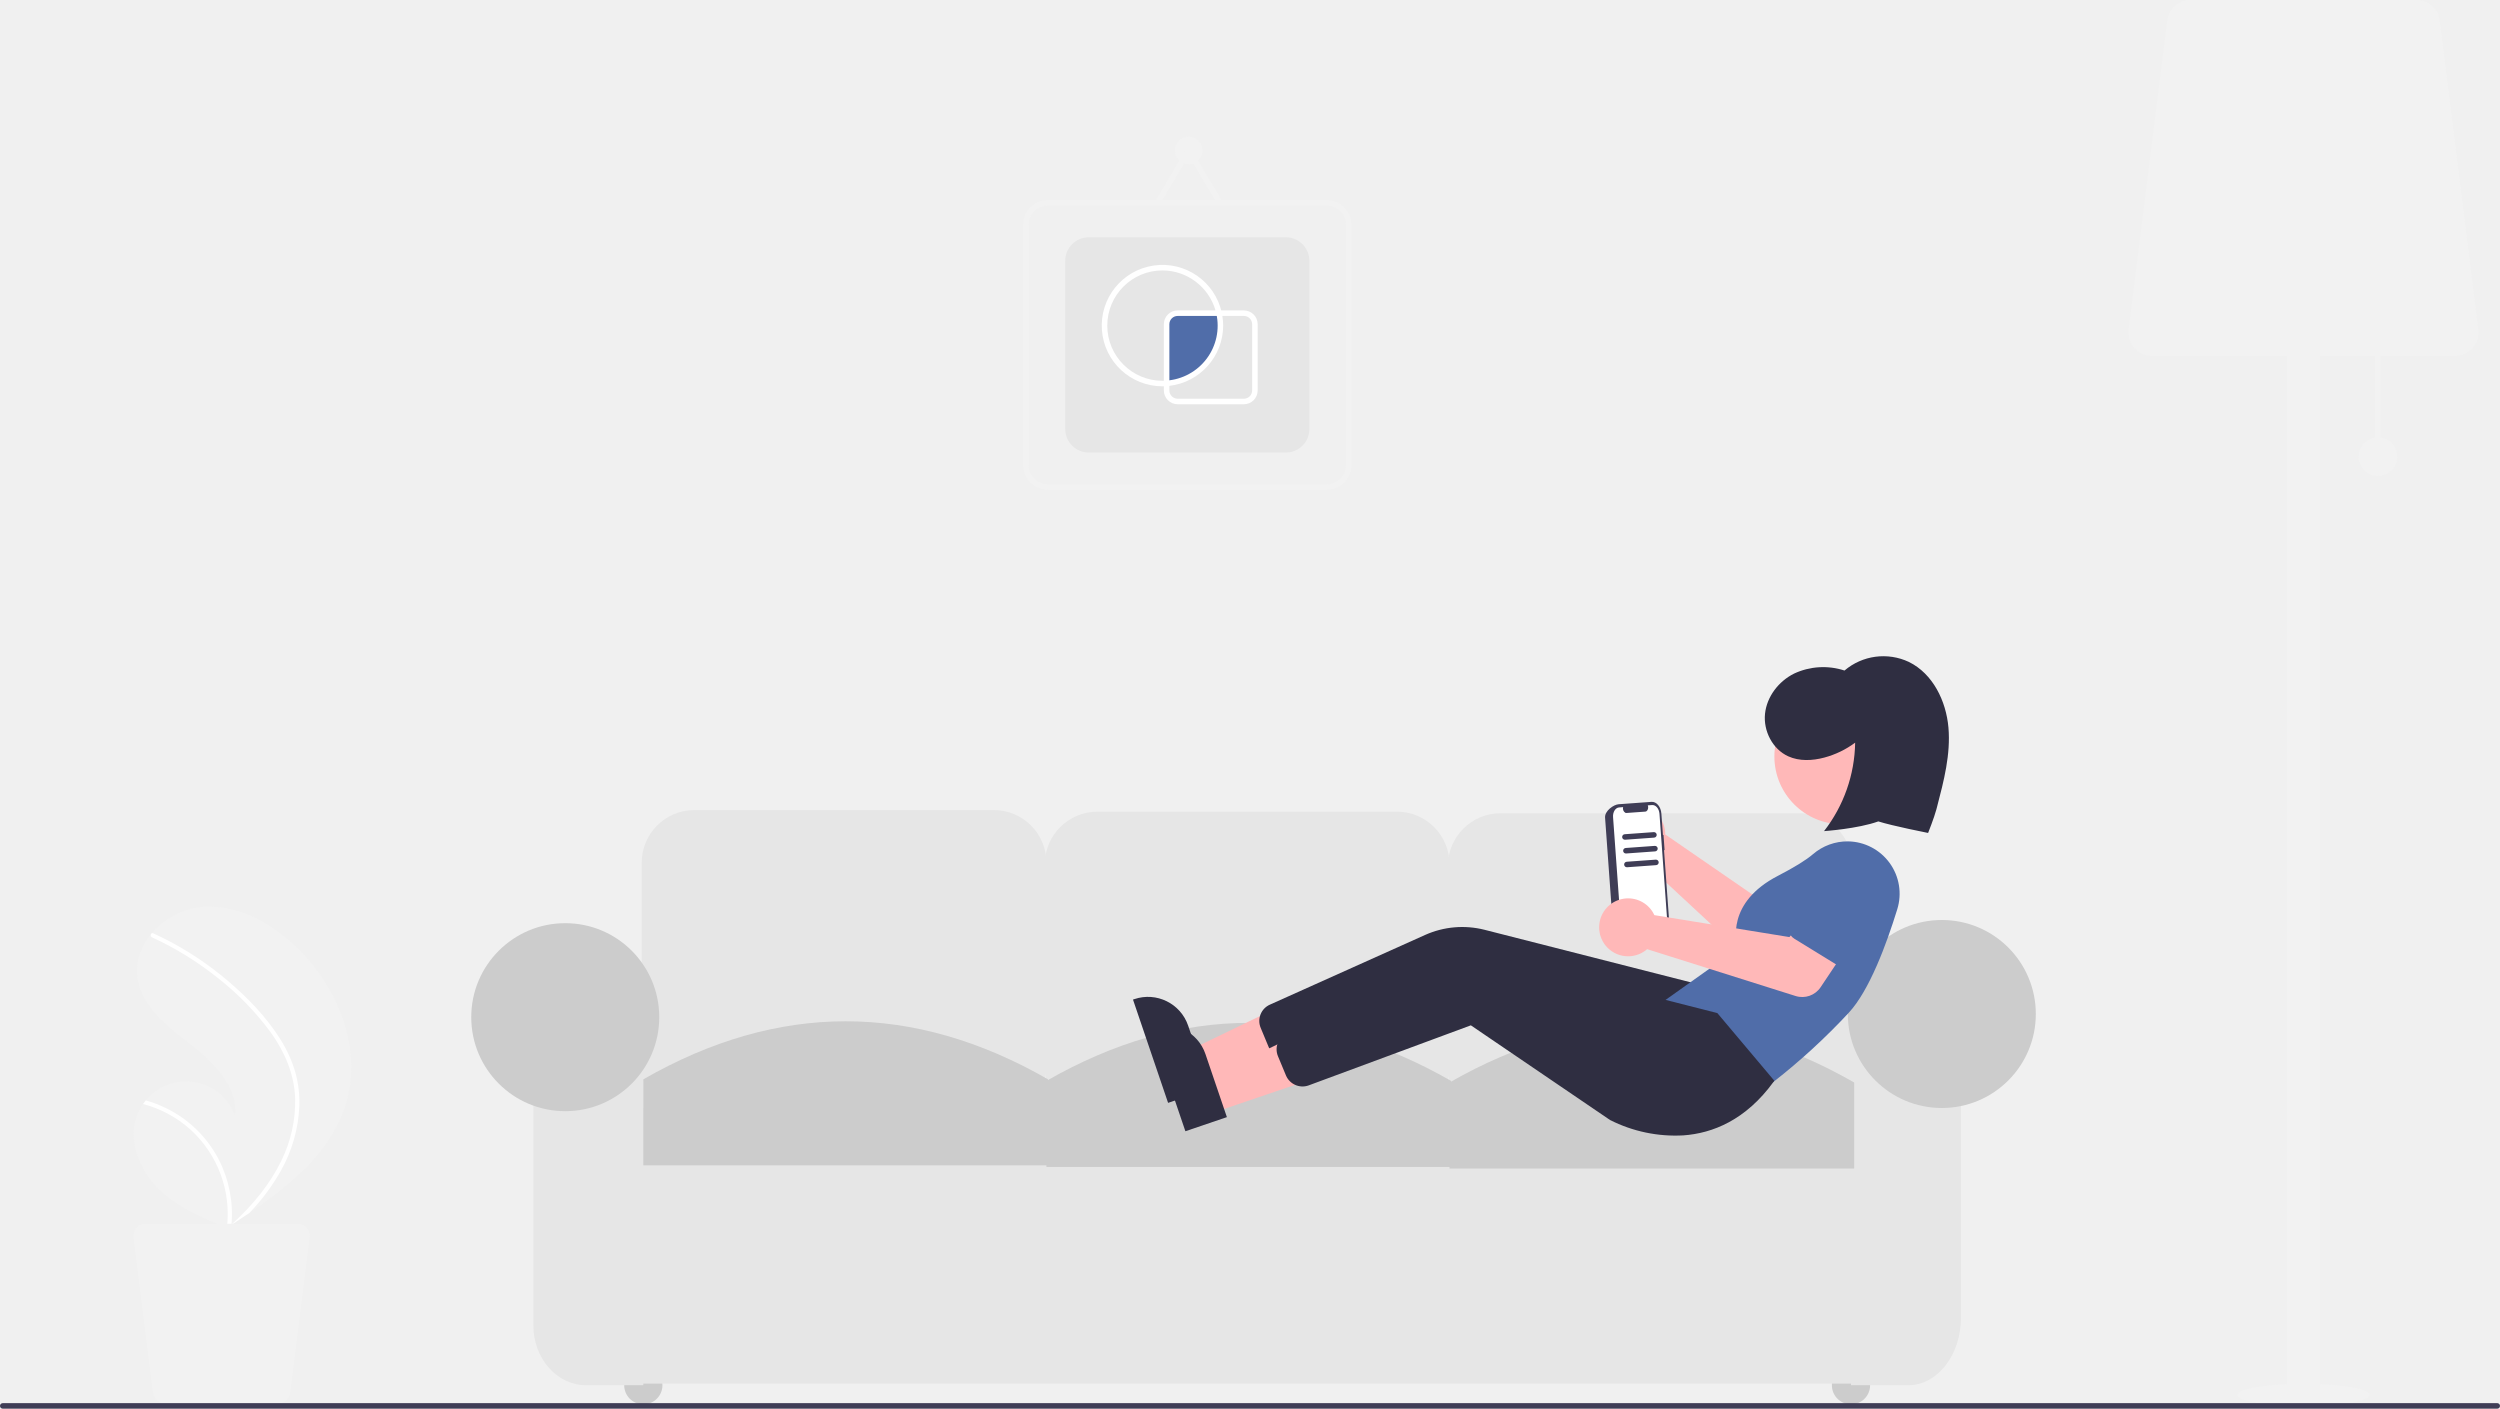
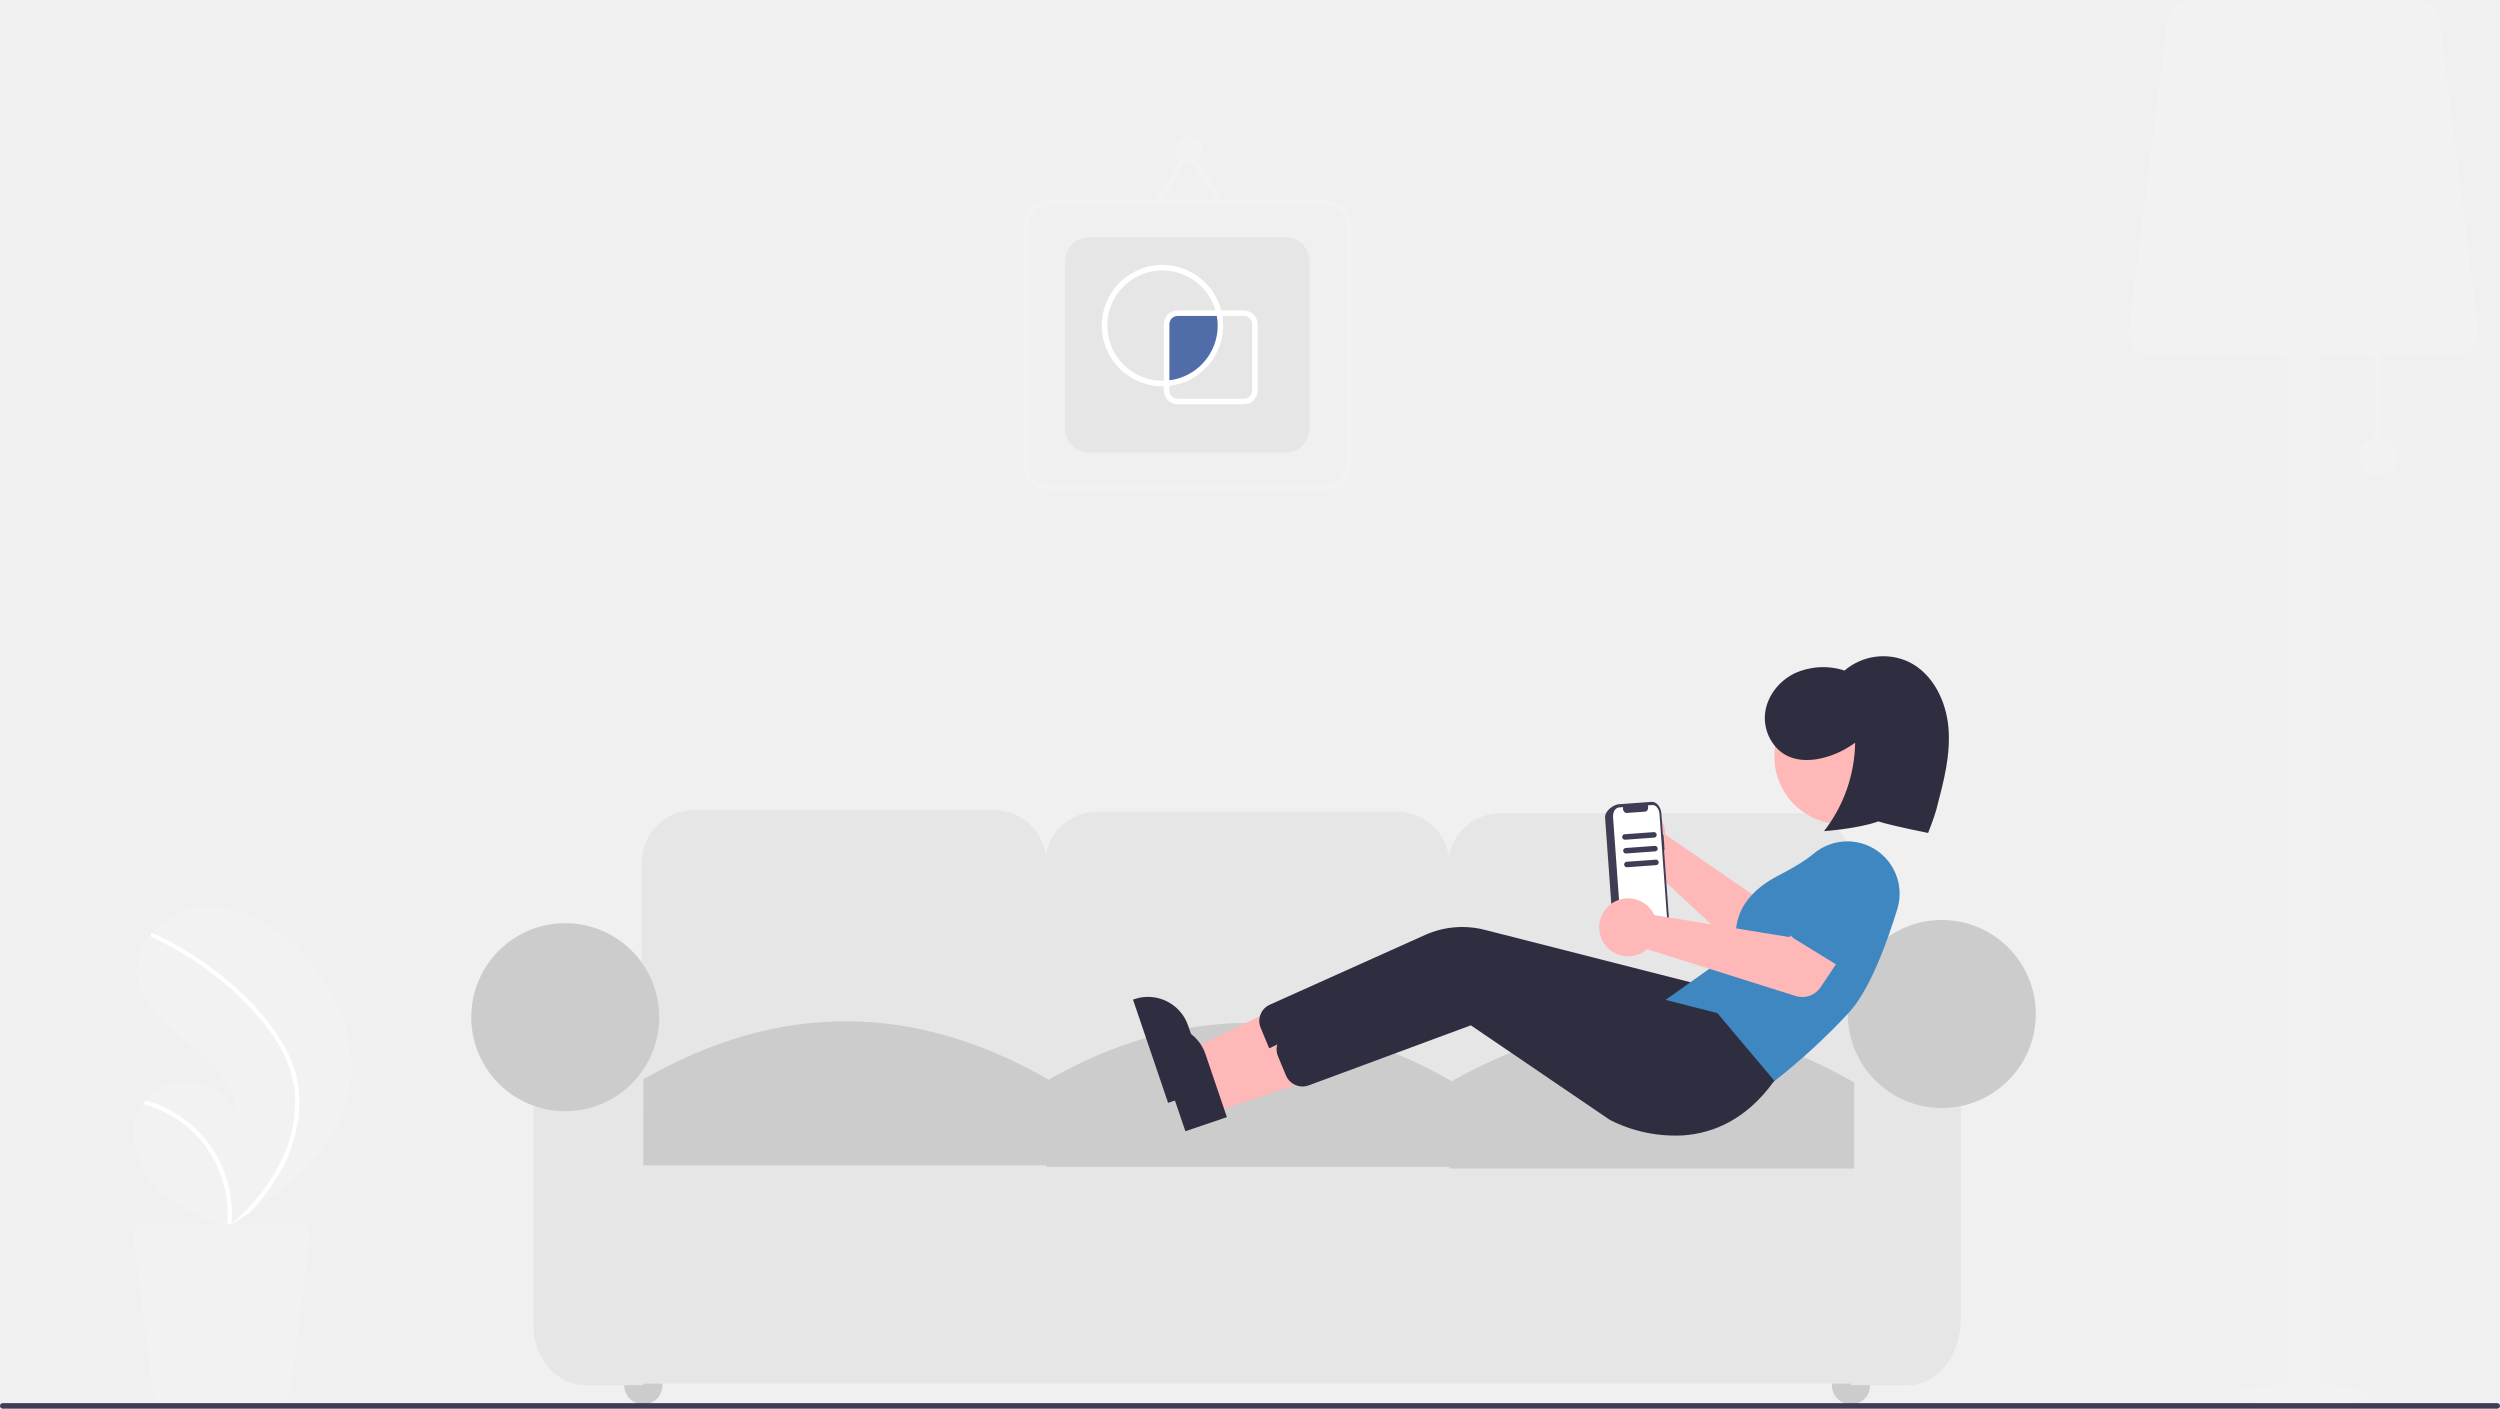
<svg xmlns="http://www.w3.org/2000/svg" id="a51bdc40-e545-4be9-b931-e3a37b4efbd3" data-name="Layer 1" width="906" height="510.5" viewBox="0 0 906 510.5">
  <ellipse cx="834.78" cy="505.5" rx="24" ry="4" fill="#f2f2f2" />
  <rect x="860.78" y="123.5" width="2" height="42" fill="#f2f2f2" />
  <rect x="828.78" y="96.5" width="12" height="414" fill="#f2f2f2" />
  <path d="M1036.717,323.75H926.842a8.5,8.5,0,0,1-8.434-9.554l14-112a8.514,8.514,0,0,1,8.434-7.446h81.875a8.514,8.514,0,0,1,8.434,7.446l14,112a8.5,8.5,0,0,1-8.434,9.554Z" transform="translate(-147 -194.75)" fill="#f2f2f2" />
  <circle cx="861.78" cy="165.5" r="7" fill="#f2f2f2" />
  <path d="M272.56,594.114c-5.052,17.526-19.804,29.795-35.191,40.217q-3.223,2.183-6.448,4.266c-.015.006-.03.02-.044.026-.103.066-.207.133-.303.2-.444.286-.888.572-1.328.855l.242.109s.237.126-.022.02c-.077-.032-.158-.061-.235-.094-8.939-3.605-18.037-7.476-24.888-14.23-7.106-7.014-11.26-18.014-7.411-27.228a17.592,17.592,0,0,1,1.905-3.419c.312-.447.648-.874.998-1.294a18.856,18.856,0,0,1,32.386,5.73c1.13-10.526-7.549-19.343-15.901-25.848-8.356-6.502-17.851-13.583-19.467-24.051-.902-5.824,1.123-11.468,4.812-15.999.114-.138.228-.275.346-.409a27.518,27.518,0,0,1,17.687-9.489c12.813-1.332,25.259,5.451,34.568,14.359C269.246,552.17,278.303,574.187,272.56,594.114Z" transform="translate(-147 -194.75)" fill="#f2f2f2" />
  <path d="M248.476,571.19a46.779,46.779,0,0,1,5.604,12.361,40.62,40.62,0,0,1,1.404,11.997,52.044,52.044,0,0,1-6.816,23.685,74.903,74.903,0,0,1-11.299,15.099q-3.223,2.183-6.448,4.266c-.015.006-.03.02-.044.026-.103.066-.207.133-.303.2-.444.286-.888.572-1.328.855,0,0,.479.235.219.129-.077-.032-.158-.061-.235-.094a41.405,41.405,0,0,0-13.249-35.651,41.76,41.76,0,0,0-17.146-9.226c.312-.447.648-.874.998-1.294a43.295,43.295,0,0,1,7.147,2.704A42.424,42.424,0,0,1,226.162,614.741a43.374,43.374,0,0,1,4.723,23.801c.367-.333.735-.673,1.092-1.01,6.793-6.333,12.826-13.602,16.91-21.992a48.416,48.416,0,0,0,5.07-22.907c-.333-8.653-3.781-16.668-8.773-23.646a101.346,101.346,0,0,0-19.21-19.798A115.158,115.158,0,0,0,202.08,534.438a.828.828,0,0,1-.417-1.063.704.704,0,0,1,.346-.409.613.613,0,0,1,.532.023c1.054.485,2.1.977,3.139,1.49a116.465,116.465,0,0,1,24.062,15.873C236.826,556.39,243.494,563.289,248.476,571.19Z" transform="translate(-147 -194.75)" fill="#fff" />
  <path d="M199.625,638.25h55.364a4.283,4.283,0,0,1,4.25,4.814l-7.054,56.434a4.29,4.29,0,0,1-4.25,3.752H206.68a4.29,4.29,0,0,1-4.25-3.752l-7.054-56.434a4.283,4.283,0,0,1,4.25-4.814Z" transform="translate(-147 -194.75)" fill="#f2f2f2" />
  <circle cx="233.138" cy="502.005" r="6.929" fill="#ccc" />
  <circle cx="670.802" cy="502.005" r="6.929" fill="#ccc" />
  <path d="M507.164,600.33H398.615a19.076,19.076,0,0,1-19.054-19.054V507.37a19.076,19.076,0,0,1,19.054-19.054h108.55a19.076,19.076,0,0,1,19.054,19.054v73.906A19.076,19.076,0,0,1,507.164,600.33Z" transform="translate(-147 -194.75)" fill="#e6e6e6" />
  <path d="M653.245,600.908H544.695a19.076,19.076,0,0,1-19.054-19.054V507.948a19.076,19.076,0,0,1,19.054-19.054H653.245a19.076,19.076,0,0,1,19.054,19.054v73.906A19.076,19.076,0,0,1,653.245,600.908Z" transform="translate(-147 -194.75)" fill="#e6e6e6" />
  <path d="M799.325,601.485H690.775a19.076,19.076,0,0,1-19.054-19.054V508.525a19.076,19.076,0,0,1,19.054-19.054h108.55a19.076,19.076,0,0,1,19.054,19.054v73.906A19.076,19.076,0,0,1,799.325,601.485Z" transform="translate(-147 -194.75)" fill="#e6e6e6" />
  <rect x="215.816" y="401.539" width="478.081" height="99.889" fill="#e6e6e6" />
  <path d="M380.138,696.755H359.352c-10.506,0-19.054-9.705-19.054-21.634V570.883H380.138Z" transform="translate(-147 -194.75)" fill="#e6e6e6" />
  <path d="M838.588,696.755H817.802V554.716h39.84V672.342C857.642,685.804,849.094,696.755,838.588,696.755Z" transform="translate(-147 -194.75)" fill="#e6e6e6" />
  <path d="M526.796,617.075H380.138V585.896q73.329-42.063,146.658,0Z" transform="translate(-147 -194.75)" fill="#ccc" />
  <path d="M672.876,617.652H526.218V586.473q73.329-42.063,146.658,0Z" transform="translate(-147 -194.75)" fill="#ccc" />
  <path d="M818.957,618.23H672.299V587.05q73.329-42.063,146.658,0Z" transform="translate(-147 -194.75)" fill="#ccc" />
  <circle cx="204.846" cy="368.627" r="34.066" fill="#ccc" />
  <circle cx="703.713" cy="367.473" r="34.066" fill="#ccc" />
  <path d="M750.364,495.484a10.527,10.527,0,0,1,.107,1.654l40.834,28.144,10.889-5.155,9.928,15.417-18.391,11a8,8,0,0,1-9.549-1.002l-41.354-38.382a10.497,10.497,0,1,1,7.535-11.675Z" transform="translate(-147 -194.75)" fill="#ffb8b8" />
-   <path d="M792.092,522.86a4.495,4.495,0,0,1,2.446-2.838l20.533-9.408a12.497,12.497,0,0,1,13.696,20.909L811.792,546.532a4.5,4.5,0,0,1-6.752-.917l-12.398-19.048A4.495,4.495,0,0,1,792.092,522.86Z" transform="translate(-147 -194.75)" fill="#506da9" />
+   <path d="M792.092,522.86a4.495,4.495,0,0,1,2.446-2.838l20.533-9.408a12.497,12.497,0,0,1,13.696,20.909L811.792,546.532a4.5,4.5,0,0,1-6.752-.917l-12.398-19.048A4.495,4.495,0,0,1,792.092,522.86Z" transform="translate(-147 -194.75)" fill="#3f87c1" />
  <path d="M749.849,497.319l-.205.015-.56-7.745c-.179-2.476-1.781-4.377-3.577-4.247l0,0-11.906.862c-1.796.13-5.102,2.387-4.923,4.862l.144,1.995,2.93,40.496c.179,2.476,3.775,4.233,5.572,4.103h0l11.906-.862c1.796-.13,3.107-2.242,2.928-4.718v0l-2.115-29.232.205-.015Z" transform="translate(-147 -194.75)" fill="#3f3d56" />
  <path d="M748.393,489.67l3.07,42.428c.134,1.849-.845,3.426-2.187,3.524l-11.963.866c-1.342.097-2.538-1.323-2.671-3.172l-3.07-42.428c-.134-1.849.845-3.426,2.187-3.524l1.451-.105a1.847,1.847,0,0,0,.784,2.028.889.889,0,0,0,.443.086l6.821-.494c.638-.047,1.103-.797,1.039-1.676a2.132,2.132,0,0,0-.128-.592l1.554-.112C747.064,486.401,748.26,487.821,748.393,489.67Z" transform="translate(-147 -194.75)" fill="#fff" />
  <polygon points="433.561 392.89 429.615 381.283 472.509 360.539 478.333 377.671 433.561 392.89" fill="#ffb8b8" />
  <path d="M570.316,594.426l-12.723-37.427.473-.161a15.386,15.386,0,0,1,19.52,9.615l0.0.001,7.771,22.859Z" transform="translate(-147 -194.75)" fill="#2f2e41" />
  <path d="M750.803,595.924a52.352,52.352,0,0,1-26.592-5.568L673.771,556.043l-58.895,21.809a6.52,6.52,0,0,1-8.113-3.652l-2.887-6.943a6.467,6.467,0,0,1,3.339-8.425l56.267-25.268a32.886,32.886,0,0,1,21.508-1.86l78.112,19.905,20.647,24.52-.229.316C773.385,590.43,761.362,595.16,750.803,595.924Z" transform="translate(-147 -194.75)" fill="#2f2e41" />
  <circle cx="667.597" cy="274.152" r="24.561" fill="#ffb8b8" />
-   <path d="M789.385,587.062l-39.529-29.417L776.814,538.485c-.771-2.482-4.192-16.67,14.516-26.341,5.921-3.061,10.188-5.696,12.681-7.831a19.142,19.142,0,0,1,12.738-4.647,18.974,18.974,0,0,1,17.831,24.56c-3.901,12.68-10.115,29.483-17.565,37.518a232.613,232.613,0,0,1-27.331,25.093Z" transform="translate(-147 -194.75)" fill="#506da9" />
+   <path d="M789.385,587.062l-39.529-29.417L776.814,538.485c-.771-2.482-4.192-16.67,14.516-26.341,5.921-3.061,10.188-5.696,12.681-7.831a19.142,19.142,0,0,1,12.738-4.647,18.974,18.974,0,0,1,17.831,24.56c-3.901,12.68-10.115,29.483-17.565,37.518a232.613,232.613,0,0,1-27.331,25.093Z" transform="translate(-147 -194.75)" fill="#3f87c1" />
  <polygon points="439.829 403.176 435.883 391.568 478.777 370.825 484.601 387.956 439.829 403.176" fill="#ffb8b8" />
  <path d="M576.584,604.711l-12.723-37.427.473-.161a15.386,15.386,0,0,1,19.52,9.615l0.0.001,7.771,22.859Z" transform="translate(-147 -194.75)" fill="#2f2e41" />
  <path d="M757.07,606.21a52.352,52.352,0,0,1-26.592-5.568L680.039,566.329l-58.895,21.809a6.52,6.52,0,0,1-8.113-3.652l-2.887-6.943a6.467,6.467,0,0,1,3.339-8.425l56.267-25.268a32.885,32.885,0,0,1,21.508-1.86L769.371,561.895,790.018,586.415l-.229.316C779.653,600.716,767.63,605.446,757.07,606.21Z" transform="translate(-147 -194.75)" fill="#2f2e41" />
  <path d="M745.733,524.947a10.527,10.527,0,0,1,.805,1.449l48.952,7.951,7.634-9.321,15.573,9.682-11.91,17.814a8,8,0,0,1-9.058,3.183l-53.806-16.98a10.497,10.497,0,1,1,1.811-13.777Z" transform="translate(-147 -194.75)" fill="#ffb8b8" />
-   <path d="M795.164,531.821a4.495,4.495,0,0,1,.996-3.612l14.527-17.293a12.497,12.497,0,0,1,21.329,13.031L823.103,544.779a4.5,4.5,0,0,1-6.494,2.063L797.249,534.935A4.495,4.495,0,0,1,795.164,531.821Z" transform="translate(-147 -194.75)" fill="#506da9" />
+   <path d="M795.164,531.821a4.495,4.495,0,0,1,.996-3.612l14.527-17.293a12.497,12.497,0,0,1,21.329,13.031L823.103,544.779a4.5,4.5,0,0,1-6.494,2.063L797.249,534.935A4.495,4.495,0,0,1,795.164,531.821Z" transform="translate(-147 -194.75)" fill="#3f87c1" />
  <path d="M808.031,495.952a53.614,53.614,0,0,0,11.276-32.064,33.102,33.102,0,0,1-11.206,5.413c-4.292,1.143-9.01,1.373-13.051-.468-5.689-2.591-9.053-9.2-8.408-15.417s4.942-11.772,10.537-14.56a24.858,24.858,0,0,1,18.267-1.106,21.719,21.719,0,0,1,23.334-3.114c8.694,4.267,13.502,14.148,14.336,23.797s-1.645,19.242-4.102,28.609l-.278,1.058c-.765,2.916-2.989,8.512-2.989,8.512s-12.916-2.549-18.047-4.183C820.261,495.116,808.031,495.952,808.031,495.952Z" transform="translate(-147 -194.75)" fill="#2f2e41" />
  <path d="M746.463,498.306l-10.524.761a1,1,0,0,1-.144-1.995l10.524-.761a1,1,0,1,1,.144,1.995Z" transform="translate(-147 -194.75)" fill="#3f3d56" />
  <path d="M746.824,503.293l-10.524.761a1,1,0,1,1-.144-1.995l10.524-.761a1,1,0,0,1,.144,1.995Z" transform="translate(-147 -194.75)" fill="#3f3d56" />
  <path d="M747.184,508.28l-10.524.761a1,1,0,0,1-.144-1.995l10.524-.761a1,1,0,0,1,.144,1.995Z" transform="translate(-147 -194.75)" fill="#3f3d56" />
  <path d="M1052,705.25H148a1,1,0,0,1,0-2h904a1,1,0,0,1,0,2Z" transform="translate(-147 -194.75)" fill="#3f3d56" />
  <path d="M627.78,372.25h-101a9.01,9.01,0,0,1-9-9v-87a9.01,9.01,0,0,1,9-9h101a9.01,9.01,0,0,1,9,9v87A9.01,9.01,0,0,1,627.78,372.25Zm-101-103a7.008,7.008,0,0,0-7,7v87a7.008,7.008,0,0,0,7,7h101a7.008,7.008,0,0,0,7-7v-87a7.008,7.008,0,0,0-7-7Z" transform="translate(-147 -194.75)" fill="#f2f2f2" />
  <path d="M613.013,358.75H541.547a8.51,8.51,0,0,1-8.5-8.5v-61a8.51,8.51,0,0,1,8.5-8.5h71.466a8.51,8.51,0,0,1,8.5,8.5v61A8.51,8.51,0,0,1,613.013,358.75Z" transform="translate(-147 -194.75)" fill="#e6e6e6" />
  <circle cx="430.78" cy="54.5" r="5" fill="#f2f2f2" />
  <polygon points="441.292 74.014 430.782 56.451 420.332 74.011 418.613 72.989 430.777 52.549 443.008 72.986 441.292 74.014" fill="#f2f2f2" />
  <path d="M589.28,312.75a21.023,21.023,0,0,0-.496-4.5H573.78a4,4,0,0,0-4,4v21.424A20.986,20.986,0,0,0,589.28,312.75Z" transform="translate(-147 -194.75)" fill="#506da9" />
  <path d="M568.28,334.75a22,22,0,1,1,21.481-26.713l.265,1.213H573.78a3.003,3.003,0,0,0-3,3v22.356l-1.103.078C569.214,334.718,568.751,334.75,568.28,334.75Zm0-42a20,20,0,0,0,0,40c.168,0,.334-.005.5-.013V312.25a5.006,5.006,0,0,1,5-5h13.722A20.115,20.115,0,0,0,568.28,292.75Z" transform="translate(-147 -194.75)" fill="#fff" />
  <path d="M597.78,341.25h-24a5.006,5.006,0,0,1-5-5v-3.507l.929-.066A19.944,19.944,0,0,0,587.807,308.464l-.265-1.214h10.238a5.006,5.006,0,0,1,5,5v24A5.006,5.006,0,0,1,597.78,341.25Zm-27-6.664V336.25a3.003,3.003,0,0,0,3,3h24a3.003,3.003,0,0,0,3-3v-24a3.003,3.003,0,0,0-3-3H589.992a21.813,21.813,0,0,1,.287,3.5A22.06,22.06,0,0,1,570.78,334.586Z" transform="translate(-147 -194.75)" fill="#fff" />
</svg>
